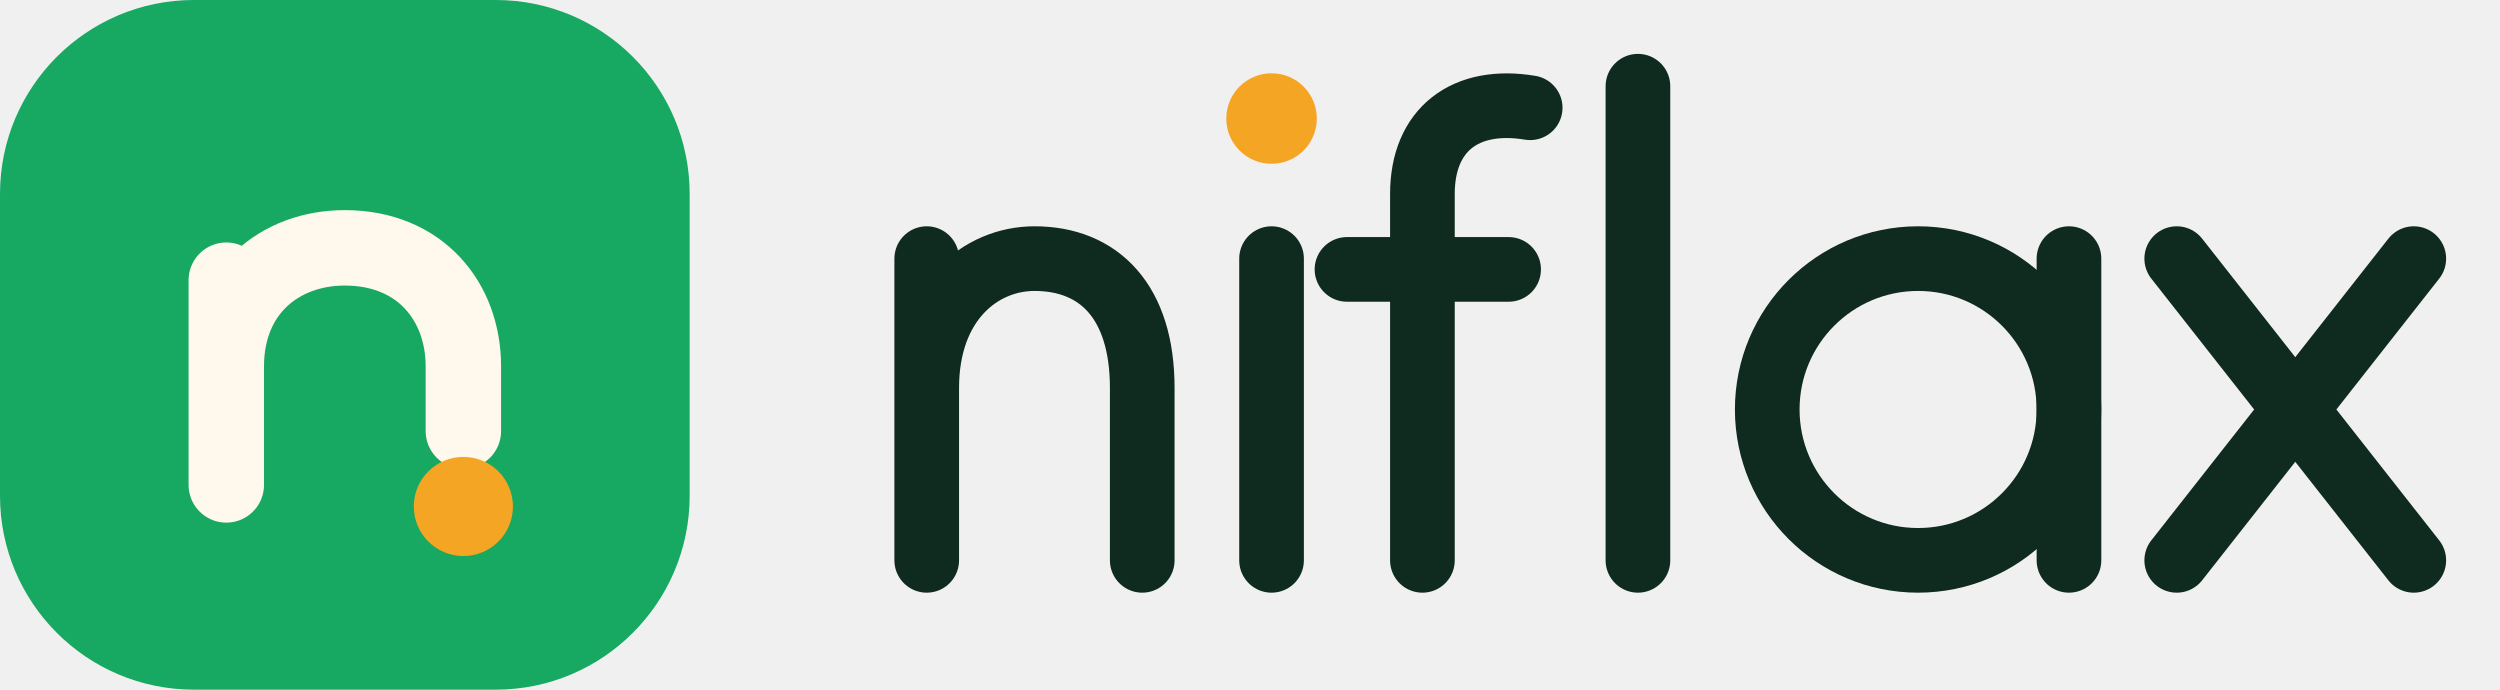
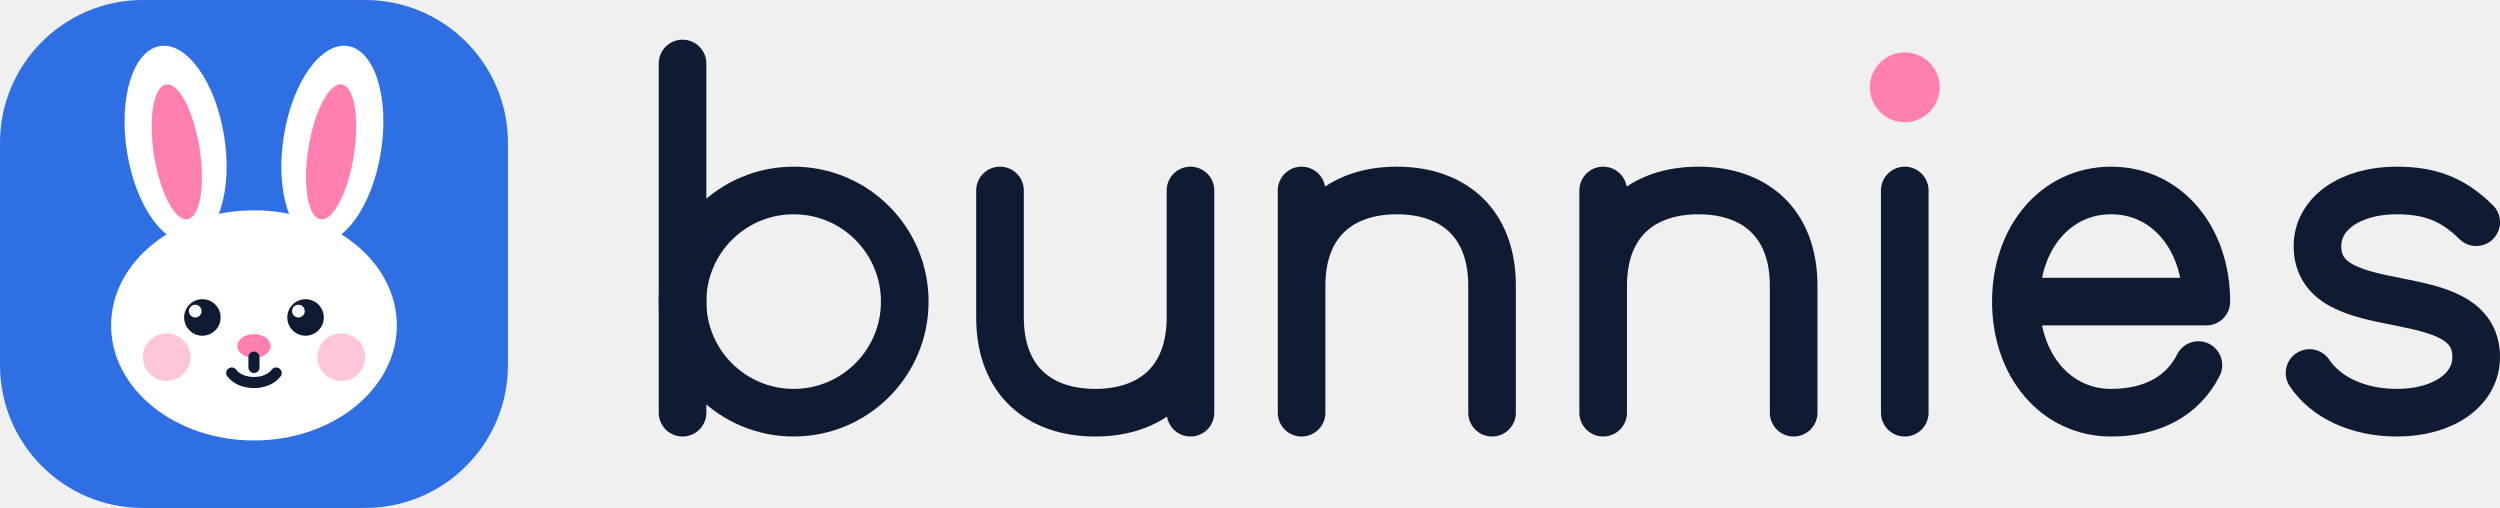
- <svg xmlns="http://www.w3.org/2000/svg" viewBox="0 0 232 64" role="img" aria-label="niflax">
-   <rect width="64" height="64" rx="18" fill="#17A862" />
-   <path d="M21 45V26M21 34C21 27 26 23 32 23C39 23 43 28 43 34V40" fill="none" stroke="#FFF8EC" stroke-width="7" stroke-linecap="round" stroke-linejoin="round" />
-   <circle cx="43" cy="47" r="4.6" fill="#F5A524" />
+ <svg xmlns="http://www.w3.org/2000/svg" viewBox="0 0 315 64" role="img" aria-label="Bunnies Indonesia">
+   <rect width="64" height="64" rx="18" fill="#2F6FE4" />
+   <g transform="rotate(-9 24 30)">
+     <ellipse cx="24" cy="18" rx="6.2" ry="12.5" fill="#fff" />
+     <ellipse cx="24" cy="19" rx="2.9" ry="8.6" fill="#FF7FB0" />
+   </g>
+   <g transform="rotate(9 40 30)">
+     <ellipse cx="40" cy="18" rx="6.2" ry="12.5" fill="#fff" />
+     <ellipse cx="40" cy="19" rx="2.9" ry="8.6" fill="#FF7FB0" />
+   </g>
+   <ellipse cx="32" cy="41" rx="18" ry="14.5" fill="#fff" />
+   <circle cx="25.5" cy="40" r="2.3" fill="#0F1B33" />
+   <circle cx="38.5" cy="40" r="2.3" fill="#0F1B33" />
+   <circle cx="24.6" cy="39.2" r=".8" fill="#fff" />
+   <circle cx="37.6" cy="39.2" r=".8" fill="#fff" />
+   <circle cx="21" cy="45" r="3" fill="#FF7FB0" fill-opacity=".45" />
+   <circle cx="43" cy="45" r="3" fill="#FF7FB0" fill-opacity=".45" />
+   <ellipse cx="32" cy="43.6" rx="2.1" ry="1.5" fill="#FF7FB0" />
+   <path d="M32 45v1.3M29.2 47c1.2 1.6 4.4 1.6 5.6 0" fill="none" stroke="#0F1B33" stroke-width="1.4" stroke-linecap="round" />
  <g transform="translate(80 4)">
-     <g fill="none" stroke="#0F2A1E" stroke-width="6" stroke-linecap="round" stroke-linejoin="round">
-       <path d="M6 20V48M6 32C6 24 11 20 16 20C22 20 26 24 26 32V48" />
-       <path d="M38 20V48" />
-       <path d="M52 48V14C52 8 56 5 62 6M45 21H60" />
-       <path d="M72 4V48" />
-       <circle cx="98" cy="34" r="14" />
-       <path d="M112 20V48" />
-       <path d="M122 20L144 48M144 20L122 48" />
+     <g fill="none" stroke="#0F1B33" stroke-width="6" stroke-linecap="round" stroke-linejoin="round">
+       <g transform="translate(0 0)">
+         <path d="M6 4V48" />
+         <circle cx="20" cy="34" r="14" />
+       </g>
+       <g transform="translate(44 0)">
+         <path d="M2 20V36C2 44 7 48 14 48C21 48 26 44 26 36M26 20V48" />
+       </g>
+       <g transform="translate(82 0)">
+         <path d="M2 20V48M2 32C2 24 7 20 14 20C21 20 26 24 26 32V48" />
+       </g>
+       <g transform="translate(120 0)">
+         <path d="M2 20V48M2 32C2 24 7 20 14 20C21 20 26 24 26 32V48" />
+       </g>
+       <g transform="translate(158 0)">
+         <path d="M2 20V48" />
+       </g>
+       <g transform="translate(172 0)">
+         <path d="M2 34H26C26 26 21 20 14 20C7 20 2 26 2 34C2 42 7 48 14 48C19 48 23 46 25 42" />
+       </g>
+       <g transform="translate(208 0)">
+         <path d="M24 24C21 21 18 20 14 20C8 20 4 23 4 27C4 32 9 33 14 34C19 35 24 36 24 41C24 45 20 48 14 48C9 48 5 46 3 43" />
+       </g>
    </g>
-     <circle cx="38" cy="7" r="4.2" fill="#F5A524" />
+     <circle cx="160" cy="7" r="4.4" fill="#FF7FB0" />
  </g>
</svg>
